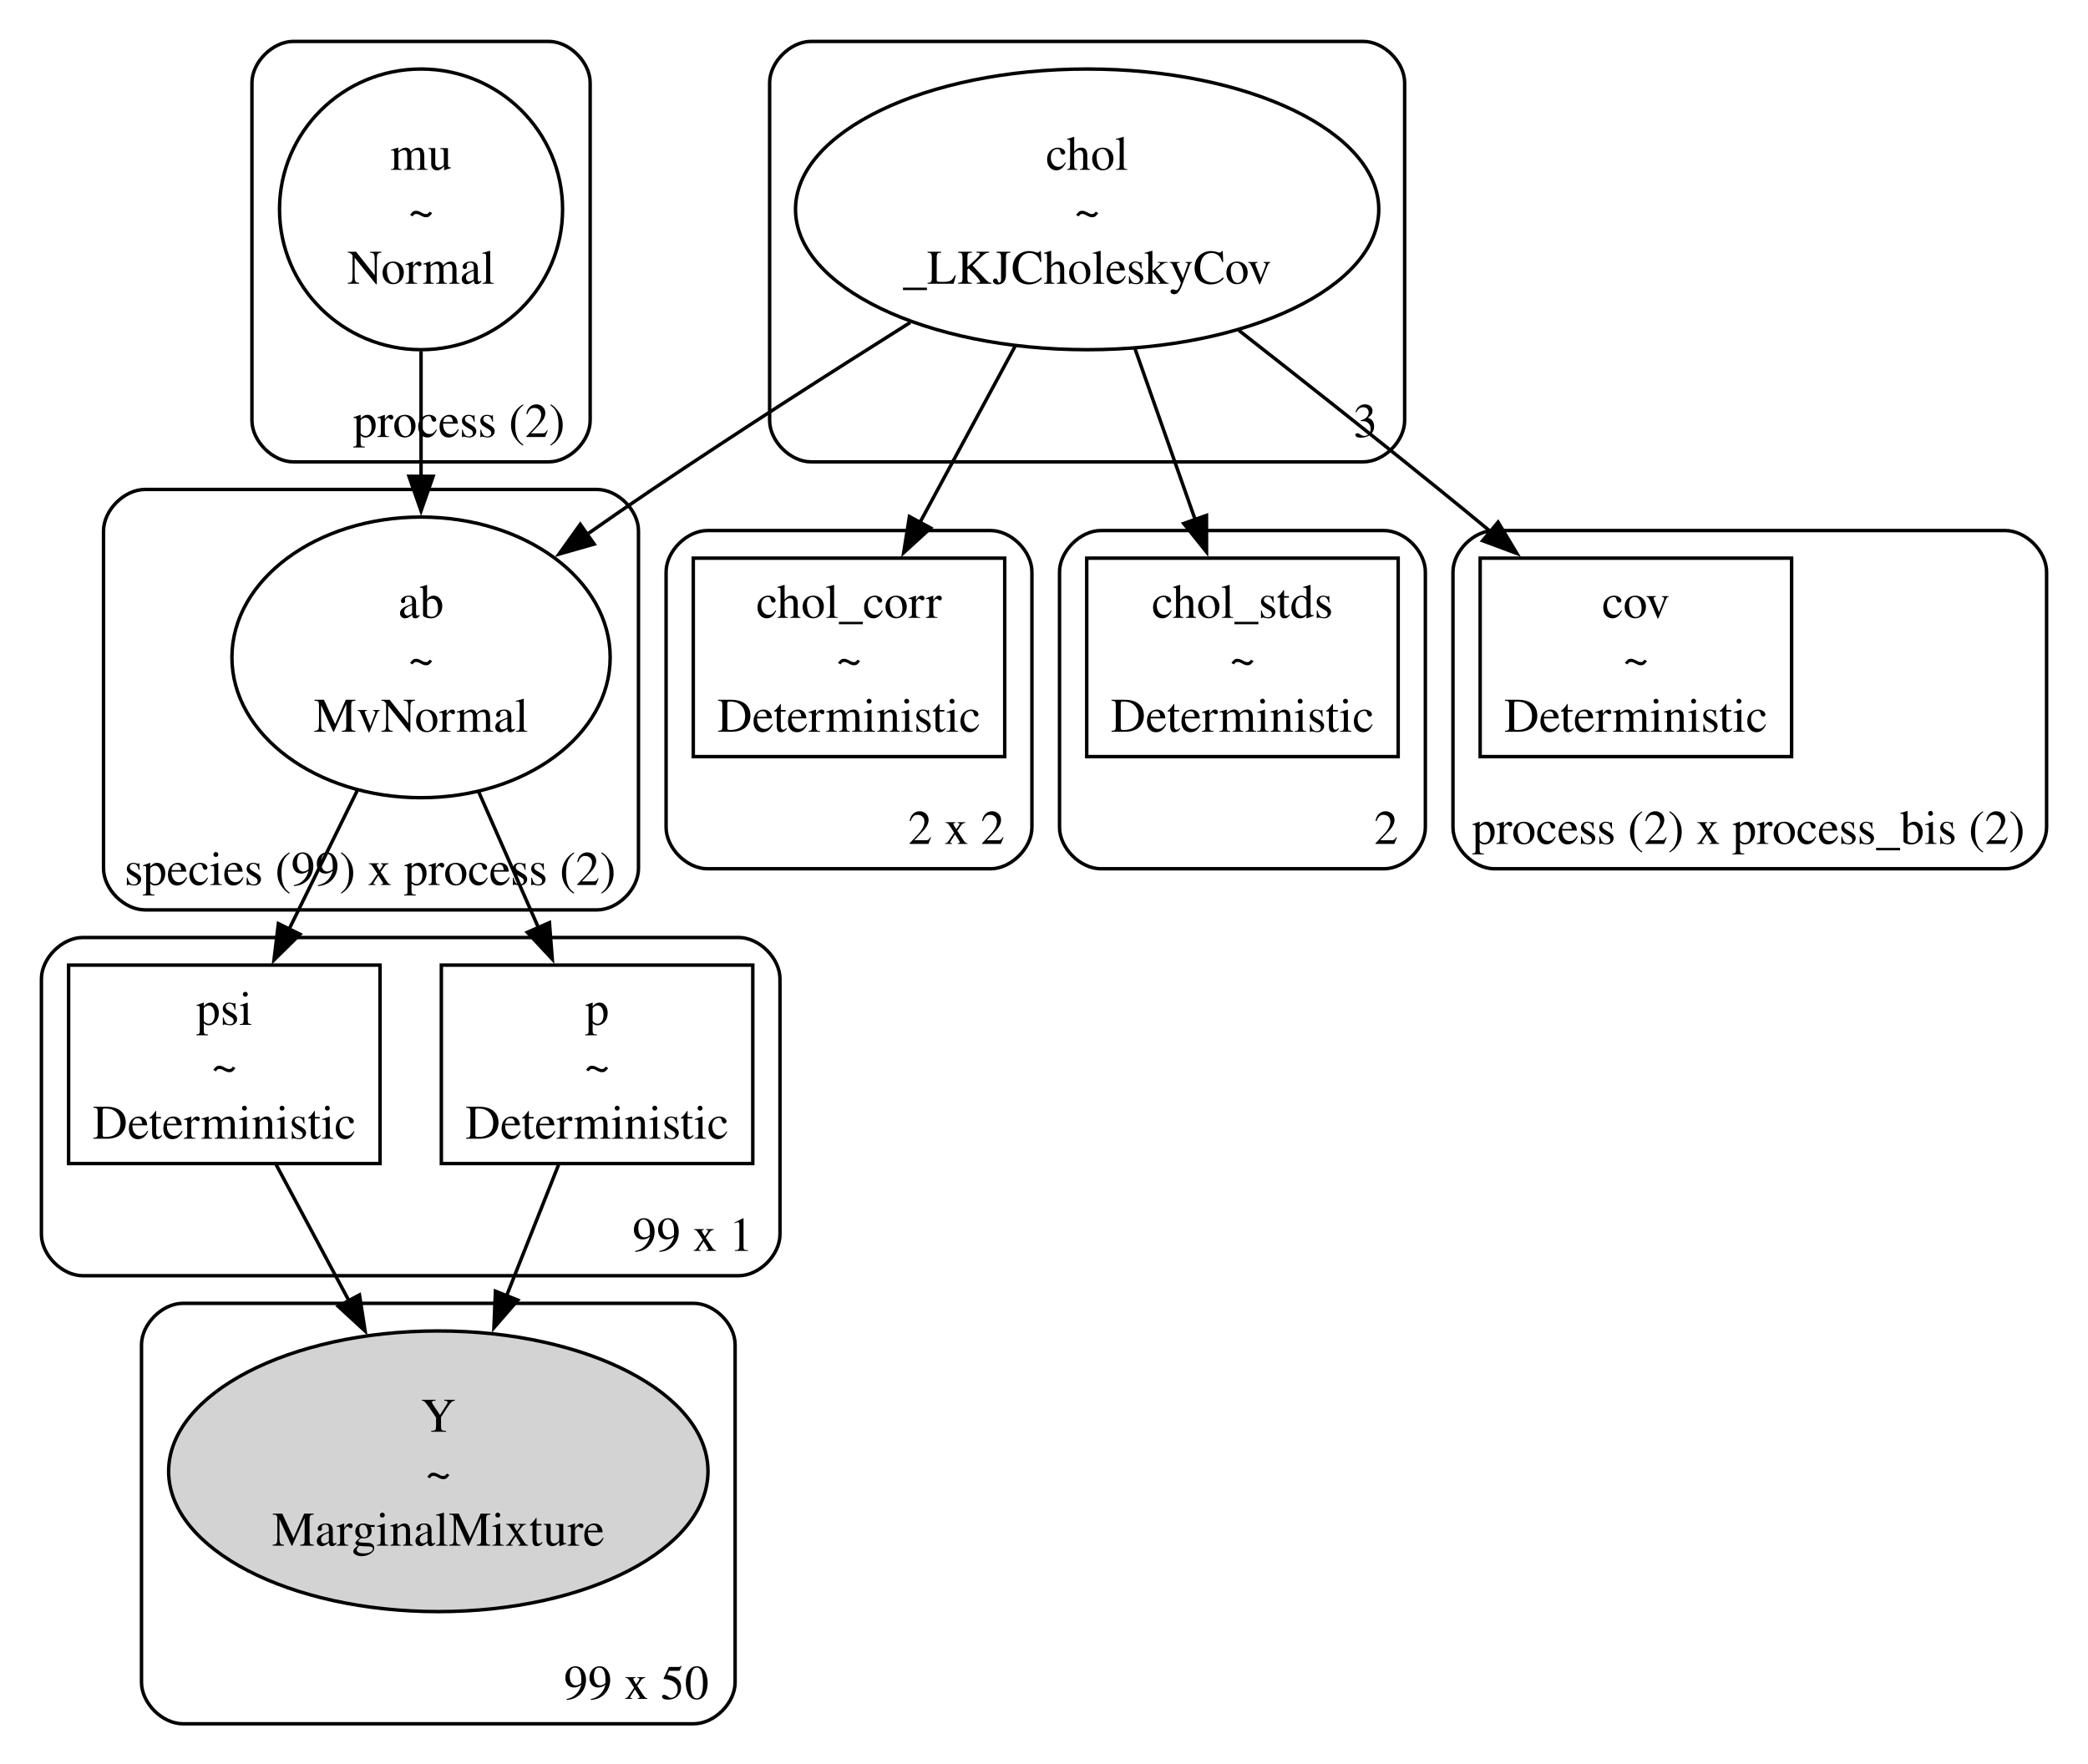
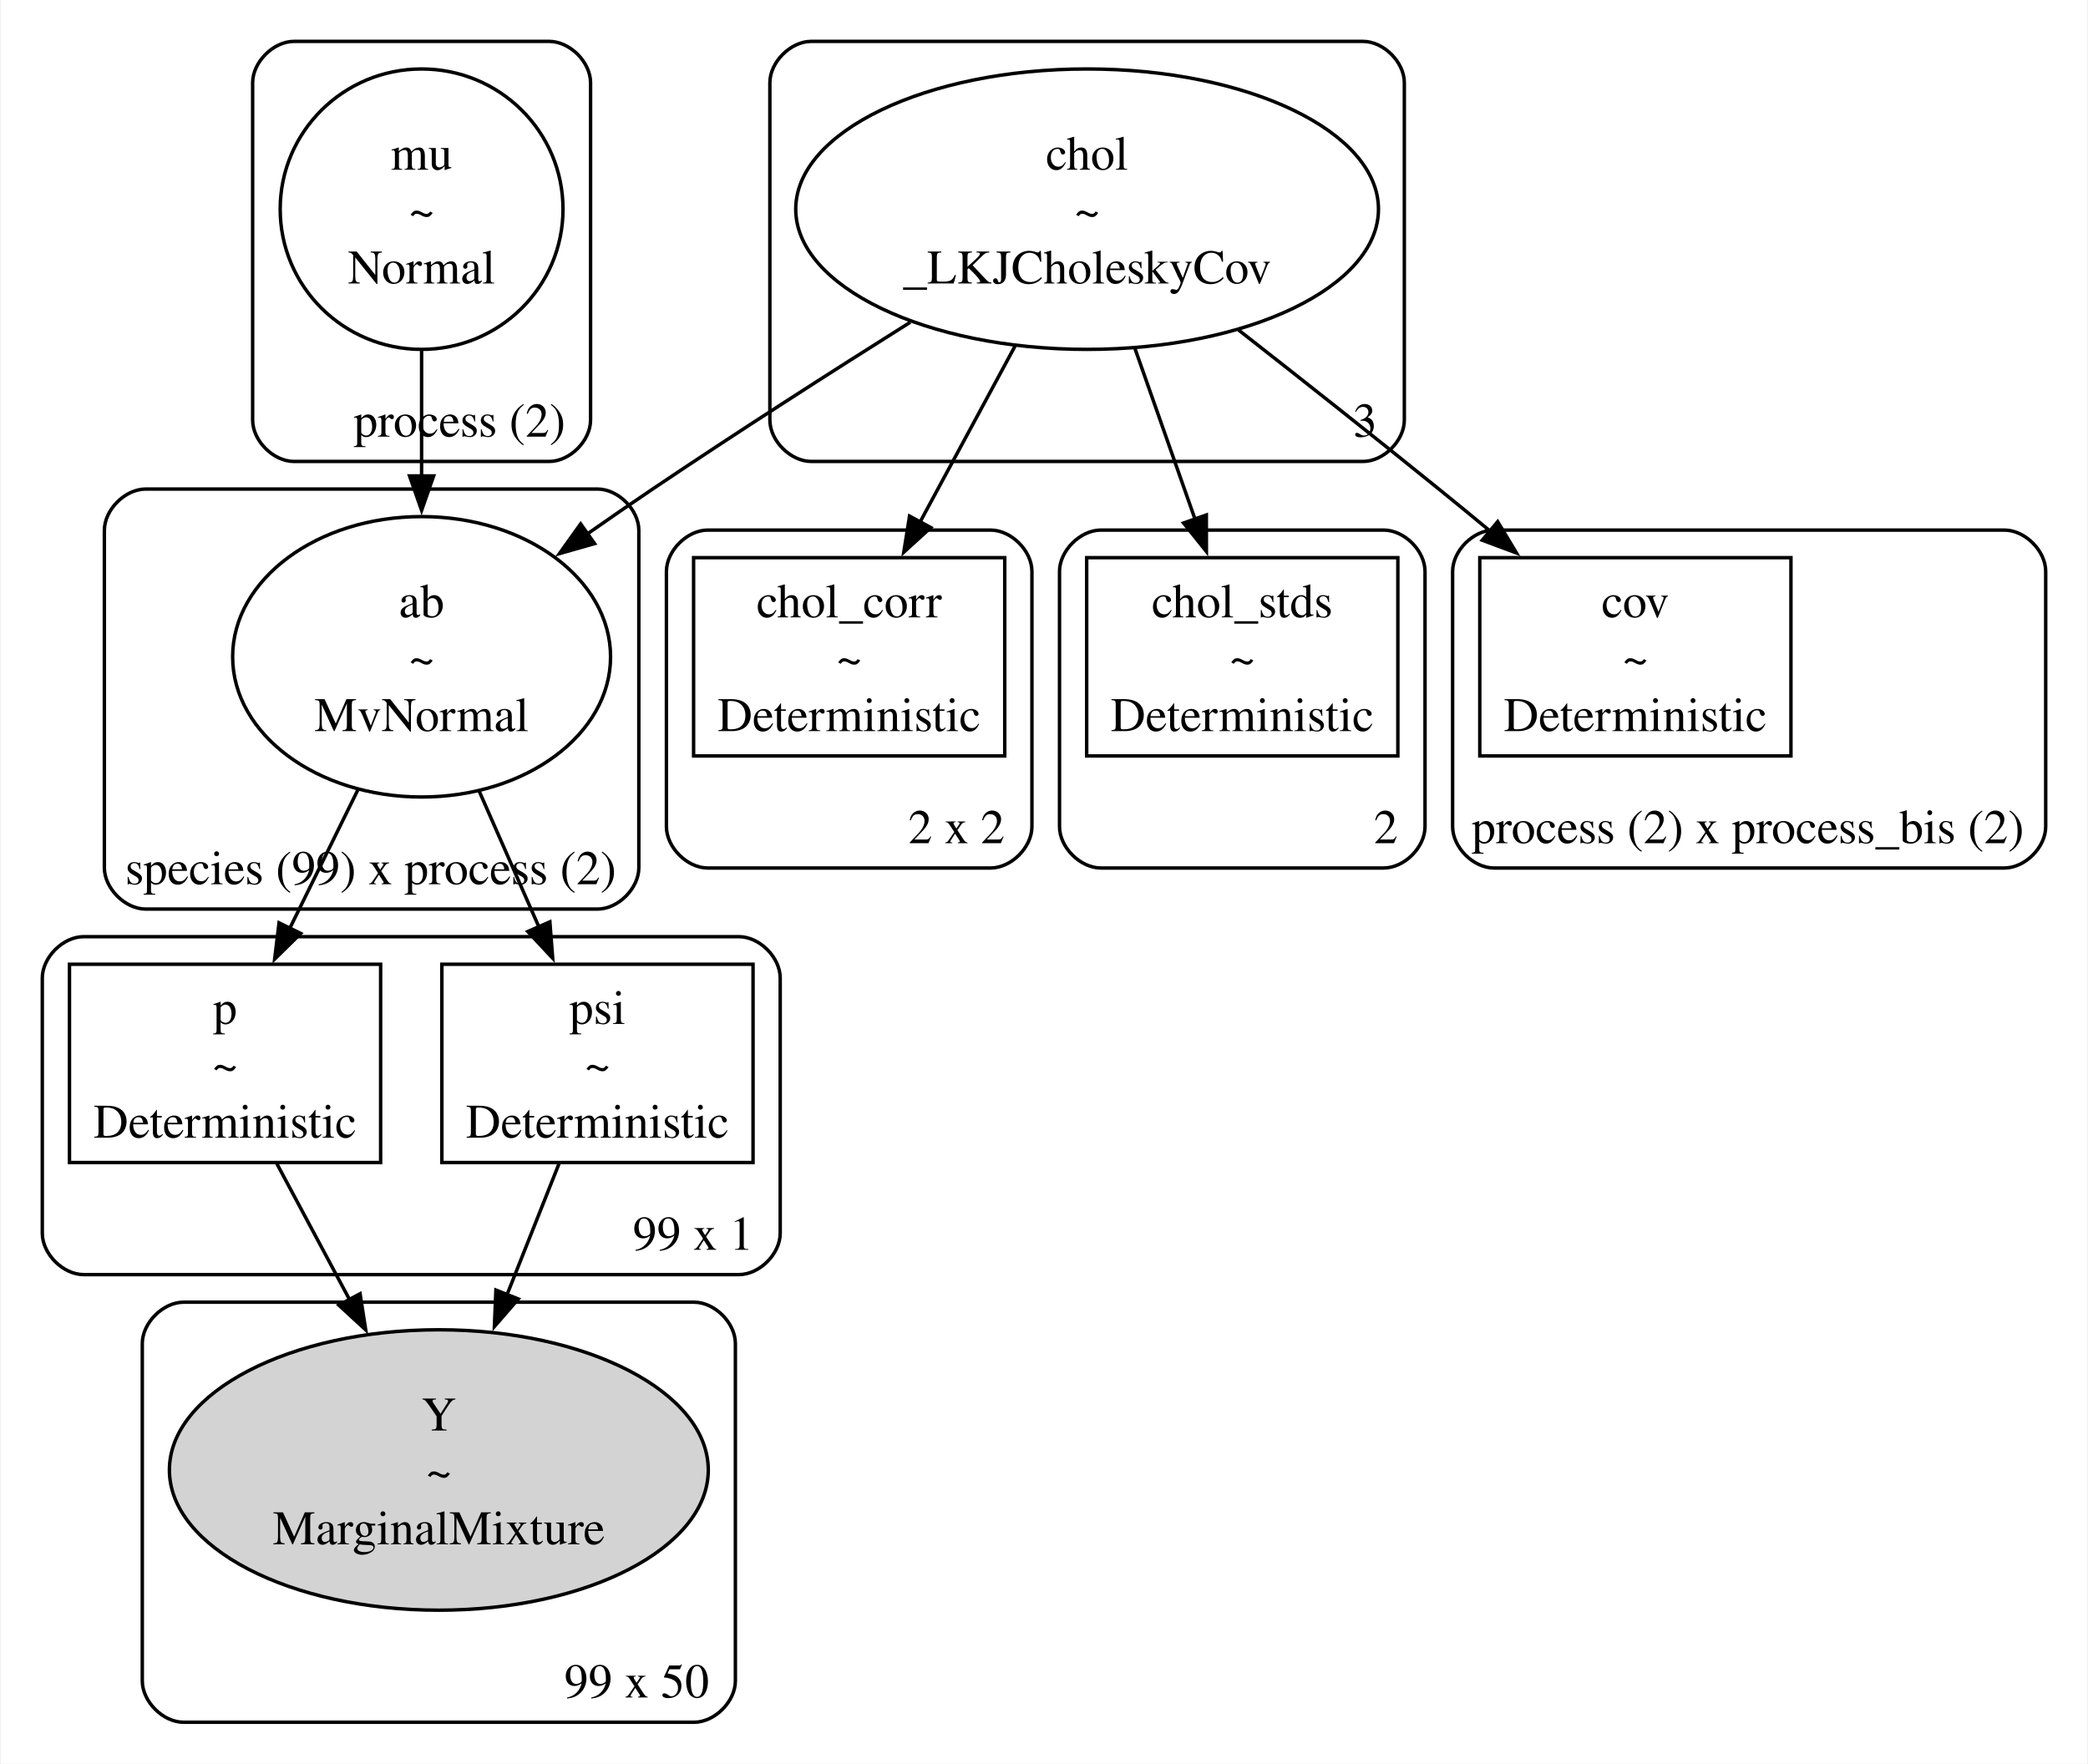
- <svg xmlns="http://www.w3.org/2000/svg" width="605pt" height="511pt" viewBox="0.00 0.00 605.00 511.00">
+ <svg xmlns="http://www.w3.org/2000/svg" width="605pt" height="511pt" viewBox="0.00 0.00 605.00 511.45">
  <g id="graph0" class="graph" transform="scale(1 1) rotate(0) translate(4 507.45)">
    <polygon fill="white" stroke="none" points="-4,4 -4,-507.45 601,-507.45 601,4 -4,4" />
    <g id="clust1" class="cluster">
      <path fill="none" stroke="black" d="M81,-373.63C81,-373.63 155,-373.63 155,-373.63 161,-373.63 167,-379.63 167,-385.63 167,-385.63 167,-483.45 167,-483.45 167,-489.45 161,-495.45 155,-495.45 155,-495.45 81,-495.45 81,-495.45 75,-495.45 69,-489.45 69,-483.45 69,-483.45 69,-385.63 69,-385.63 69,-379.63 75,-373.63 81,-373.63" />
-       <text xml:space="preserve" text-anchor="middle" x="129" y="-380.83" font-family="Times,serif" font-size="14.00">process (2)</text>
+       <text text-anchor="middle" x="129" y="-380.83" font-family="Times,serif" font-size="14.00">process (2)</text>
    </g>
    <g id="clust2" class="cluster">
      <path fill="none" stroke="black" d="M231,-373.63C231,-373.63 391,-373.63 391,-373.63 397,-373.63 403,-379.63 403,-385.63 403,-385.63 403,-483.45 403,-483.45 403,-489.45 397,-495.45 391,-495.45 391,-495.45 231,-495.45 231,-495.45 225,-495.45 219,-489.45 219,-483.45 219,-483.45 219,-385.63 219,-385.63 219,-379.63 225,-373.63 231,-373.63" />
-       <text xml:space="preserve" text-anchor="middle" x="391.62" y="-380.83" font-family="Times,serif" font-size="14.00">3</text>
+       <text text-anchor="middle" x="391.62" y="-380.83" font-family="Times,serif" font-size="14.00">3</text>
    </g>
    <g id="clust3" class="cluster">
      <path fill="none" stroke="black" d="M201,-255.73C201,-255.73 283,-255.73 283,-255.73 289,-255.73 295,-261.73 295,-267.73 295,-267.73 295,-341.73 295,-341.73 295,-347.73 289,-353.73 283,-353.73 283,-353.73 201,-353.73 201,-353.73 195,-353.73 189,-347.73 189,-341.73 189,-341.73 189,-267.73 189,-267.73 189,-261.73 195,-255.73 201,-255.73" />
-       <text xml:space="preserve" text-anchor="middle" x="273.12" y="-262.93" font-family="Times,serif" font-size="14.00">2 x 2</text>
+       <text text-anchor="middle" x="273.12" y="-262.93" font-family="Times,serif" font-size="14.00">2 x 2</text>
    </g>
    <g id="clust4" class="cluster">
      <path fill="none" stroke="black" d="M315,-255.73C315,-255.73 397,-255.73 397,-255.73 403,-255.73 409,-261.73 409,-267.73 409,-267.73 409,-341.73 409,-341.73 409,-347.73 403,-353.73 397,-353.73 397,-353.73 315,-353.73 315,-353.73 309,-353.73 303,-347.73 303,-341.73 303,-341.73 303,-267.73 303,-267.73 303,-261.73 309,-255.73 315,-255.73" />
-       <text xml:space="preserve" text-anchor="middle" x="397.62" y="-262.93" font-family="Times,serif" font-size="14.00">2</text>
+       <text text-anchor="middle" x="397.62" y="-262.93" font-family="Times,serif" font-size="14.00">2</text>
    </g>
    <g id="clust5" class="cluster">
      <path fill="none" stroke="black" d="M429,-255.73C429,-255.73 577,-255.73 577,-255.73 583,-255.73 589,-261.73 589,-267.73 589,-267.73 589,-341.73 589,-341.73 589,-347.73 583,-353.73 577,-353.73 577,-353.73 429,-353.73 429,-353.73 423,-353.73 417,-347.73 417,-341.73 417,-341.73 417,-267.73 417,-267.73 417,-261.73 423,-255.73 429,-255.73" />
-       <text xml:space="preserve" text-anchor="middle" x="502.62" y="-262.93" font-family="Times,serif" font-size="14.00">process (2) x process_bis (2)</text>
+       <text text-anchor="middle" x="502.62" y="-262.93" font-family="Times,serif" font-size="14.00">process (2) x process_bis (2)</text>
    </g>
    <g id="clust6" class="cluster">
      <path fill="none" stroke="black" d="M38,-243.82C38,-243.82 169,-243.82 169,-243.82 175,-243.82 181,-249.82 181,-255.82 181,-255.82 181,-353.63 181,-353.63 181,-359.63 175,-365.63 169,-365.63 169,-365.63 38,-365.63 38,-365.63 32,-365.63 26,-359.63 26,-353.63 26,-353.63 26,-255.82 26,-255.82 26,-249.82 32,-243.82 38,-243.82" />
-       <text xml:space="preserve" text-anchor="middle" x="103.25" y="-251.02" font-family="Times,serif" font-size="14.00">species (99) x process (2)</text>
+       <text text-anchor="middle" x="103.25" y="-251.02" font-family="Times,serif" font-size="14.00">species (99) x process (2)</text>
    </g>
    <g id="clust7" class="cluster">
      <path fill="none" stroke="black" d="M20,-137.82C20,-137.82 210,-137.82 210,-137.82 216,-137.82 222,-143.82 222,-149.82 222,-149.82 222,-223.82 222,-223.82 222,-229.82 216,-235.82 210,-235.82 210,-235.82 20,-235.82 20,-235.82 14,-235.82 8,-229.82 8,-223.82 8,-223.82 8,-149.82 8,-149.82 8,-143.82 14,-137.82 20,-137.82" />
-       <text xml:space="preserve" text-anchor="middle" x="196.75" y="-145.02" font-family="Times,serif" font-size="14.00">99 x 1</text>
+       <text text-anchor="middle" x="196.75" y="-145.02" font-family="Times,serif" font-size="14.00">99 x 1</text>
    </g>
    <g id="clust8" class="cluster">
      <path fill="none" stroke="black" d="M49,-8C49,-8 197,-8 197,-8 203,-8 209,-14 209,-20 209,-20 209,-117.82 209,-117.82 209,-123.82 203,-129.82 197,-129.82 197,-129.82 49,-129.82 49,-129.82 43,-129.82 37,-123.82 37,-117.82 37,-117.82 37,-20 37,-20 37,-14 43,-8 49,-8" />
-       <text xml:space="preserve" text-anchor="middle" x="180.38" y="-15.2" font-family="Times,serif" font-size="14.00">99 x 50</text>
+       <text text-anchor="middle" x="180.38" y="-15.2" font-family="Times,serif" font-size="14.00">99 x 50</text>
    </g>
    <g id="node1" class="node">
      <ellipse fill="none" stroke="black" cx="118" cy="-446.79" rx="41.01" ry="40.66" />
-       <text xml:space="preserve" text-anchor="middle" x="118" y="-458.24" font-family="Times,serif" font-size="14.00">mu</text>
-       <text xml:space="preserve" text-anchor="middle" x="118" y="-441.74" font-family="Times,serif" font-size="14.00">~</text>
-       <text xml:space="preserve" text-anchor="middle" x="118" y="-425.24" font-family="Times,serif" font-size="14.00">Normal</text>
+       <text text-anchor="middle" x="118" y="-458.24" font-family="Times,serif" font-size="14.00">mu</text>
+       <text text-anchor="middle" x="118" y="-441.74" font-family="Times,serif" font-size="14.00">~</text>
+       <text text-anchor="middle" x="118" y="-425.24" font-family="Times,serif" font-size="14.00">Normal</text>
    </g>
    <g id="node6" class="node">
      <ellipse fill="none" stroke="black" cx="118" cy="-316.98" rx="54.8" ry="40.66" />
-       <text xml:space="preserve" text-anchor="middle" x="118" y="-328.43" font-family="Times,serif" font-size="14.00">ab</text>
-       <text xml:space="preserve" text-anchor="middle" x="118" y="-311.93" font-family="Times,serif" font-size="14.00">~</text>
-       <text xml:space="preserve" text-anchor="middle" x="118" y="-295.43" font-family="Times,serif" font-size="14.00">MvNormal</text>
+       <text text-anchor="middle" x="118" y="-328.43" font-family="Times,serif" font-size="14.00">ab</text>
+       <text text-anchor="middle" x="118" y="-311.93" font-family="Times,serif" font-size="14.00">~</text>
+       <text text-anchor="middle" x="118" y="-295.43" font-family="Times,serif" font-size="14.00">MvNormal</text>
    </g>
-     <g id="edge4" class="edge">
+     <g id="edge5" class="edge">
      <path fill="none" stroke="black" d="M118,-405.7C118,-394.16 118,-381.41 118,-369.29" />
      <polygon fill="black" stroke="black" points="121.5,-369.44 118,-359.44 114.5,-369.44 121.5,-369.44" />
    </g>
    <g id="node2" class="node">
      <ellipse fill="none" stroke="black" cx="311" cy="-446.79" rx="84.5" ry="40.66" />
-       <text xml:space="preserve" text-anchor="middle" x="311" y="-458.24" font-family="Times,serif" font-size="14.00">chol</text>
-       <text xml:space="preserve" text-anchor="middle" x="311" y="-441.74" font-family="Times,serif" font-size="14.00">~</text>
-       <text xml:space="preserve" text-anchor="middle" x="311" y="-425.24" font-family="Times,serif" font-size="14.00">_LKJCholeskyCov</text>
+       <text text-anchor="middle" x="311" y="-458.24" font-family="Times,serif" font-size="14.00">chol</text>
+       <text text-anchor="middle" x="311" y="-441.74" font-family="Times,serif" font-size="14.00">~</text>
+       <text text-anchor="middle" x="311" y="-425.24" font-family="Times,serif" font-size="14.00">_LKJCholeskyCov</text>
    </g>
    <g id="node3" class="node">
      <polygon fill="none" stroke="black" points="287.12,-345.73 196.88,-345.73 196.88,-288.23 287.12,-288.23 287.12,-345.73" />
-       <text xml:space="preserve" text-anchor="middle" x="242" y="-328.43" font-family="Times,serif" font-size="14.00">chol_corr</text>
-       <text xml:space="preserve" text-anchor="middle" x="242" y="-311.93" font-family="Times,serif" font-size="14.00">~</text>
-       <text xml:space="preserve" text-anchor="middle" x="242" y="-295.43" font-family="Times,serif" font-size="14.00">Deterministic</text>
+       <text text-anchor="middle" x="242" y="-328.43" font-family="Times,serif" font-size="14.00">chol_corr</text>
+       <text text-anchor="middle" x="242" y="-311.93" font-family="Times,serif" font-size="14.00">~</text>
+       <text text-anchor="middle" x="242" y="-295.43" font-family="Times,serif" font-size="14.00">Deterministic</text>
    </g>
    <g id="edge1" class="edge">
      <path fill="none" stroke="black" d="M290.11,-407.1C281.31,-390.79 271.1,-371.87 262.35,-355.68" />
      <polygon fill="black" stroke="black" points="265.67,-354.46 257.84,-347.32 259.51,-357.78 265.67,-354.46" />
    </g>
    <g id="node4" class="node">
      <polygon fill="none" stroke="black" points="401.12,-345.73 310.88,-345.73 310.88,-288.23 401.12,-288.23 401.12,-345.73" />
-       <text xml:space="preserve" text-anchor="middle" x="356" y="-328.43" font-family="Times,serif" font-size="14.00">chol_stds</text>
-       <text xml:space="preserve" text-anchor="middle" x="356" y="-311.93" font-family="Times,serif" font-size="14.00">~</text>
-       <text xml:space="preserve" text-anchor="middle" x="356" y="-295.43" font-family="Times,serif" font-size="14.00">Deterministic</text>
+       <text text-anchor="middle" x="356" y="-328.43" font-family="Times,serif" font-size="14.00">chol_stds</text>
+       <text text-anchor="middle" x="356" y="-311.93" font-family="Times,serif" font-size="14.00">~</text>
+       <text text-anchor="middle" x="356" y="-295.43" font-family="Times,serif" font-size="14.00">Deterministic</text>
    </g>
    <g id="edge2" class="edge">
      <path fill="none" stroke="black" d="M324.87,-406.4C330.45,-390.55 336.87,-372.32 342.42,-356.55" />
      <polygon fill="black" stroke="black" points="345.58,-358.11 345.6,-347.51 338.98,-355.78 345.58,-358.11" />
    </g>
    <g id="node5" class="node">
      <polygon fill="none" stroke="black" points="515.12,-345.73 424.88,-345.73 424.88,-288.23 515.12,-288.23 515.12,-345.73" />
-       <text xml:space="preserve" text-anchor="middle" x="470" y="-328.43" font-family="Times,serif" font-size="14.00">cov</text>
-       <text xml:space="preserve" text-anchor="middle" x="470" y="-311.93" font-family="Times,serif" font-size="14.00">~</text>
-       <text xml:space="preserve" text-anchor="middle" x="470" y="-295.43" font-family="Times,serif" font-size="14.00">Deterministic</text>
+       <text text-anchor="middle" x="470" y="-328.43" font-family="Times,serif" font-size="14.00">cov</text>
+       <text text-anchor="middle" x="470" y="-311.93" font-family="Times,serif" font-size="14.00">~</text>
+       <text text-anchor="middle" x="470" y="-295.43" font-family="Times,serif" font-size="14.00">Deterministic</text>
    </g>
    <g id="edge3" class="edge">
      <path fill="none" stroke="black" d="M354.91,-411.76C373,-397.61 394.1,-380.95 413,-365.63 417.94,-361.63 423.1,-357.4 428.2,-353.17" />
      <polygon fill="black" stroke="black" points="430.07,-356.17 435.52,-347.09 425.59,-350.79 430.07,-356.17" />
    </g>
-     <g id="edge5" class="edge">
+     <g id="edge4" class="edge">
      <path fill="none" stroke="black" d="M259.73,-414.01C236.7,-399.53 209.3,-381.99 185,-365.63 178.79,-361.46 172.32,-356.99 165.95,-352.53" />
      <polygon fill="black" stroke="black" points="168.16,-349.81 157.97,-346.91 164.13,-355.53 168.16,-349.81" />
    </g>
    <g id="node7" class="node">
      <polygon fill="none" stroke="black" points="106.12,-227.82 15.88,-227.82 15.88,-170.32 106.12,-170.32 106.12,-227.82" />
-       <text xml:space="preserve" text-anchor="middle" x="61" y="-210.52" font-family="Times,serif" font-size="14.00">psi</text>
-       <text xml:space="preserve" text-anchor="middle" x="61" y="-194.02" font-family="Times,serif" font-size="14.00">~</text>
-       <text xml:space="preserve" text-anchor="middle" x="61" y="-177.52" font-family="Times,serif" font-size="14.00">Deterministic</text>
+       <text text-anchor="middle" x="61" y="-210.52" font-family="Times,serif" font-size="14.00">p</text>
+       <text text-anchor="middle" x="61" y="-194.02" font-family="Times,serif" font-size="14.00">~</text>
+       <text text-anchor="middle" x="61" y="-177.52" font-family="Times,serif" font-size="14.00">Deterministic</text>
    </g>
-     <g id="edge7" class="edge">
+     <g id="edge6" class="edge">
      <path fill="none" stroke="black" d="M99.49,-278.34C93.13,-265.41 86.01,-250.93 79.64,-237.97" />
      <polygon fill="black" stroke="black" points="82.94,-236.75 75.39,-229.32 76.66,-239.84 82.94,-236.75" />
    </g>
    <g id="node8" class="node">
      <polygon fill="none" stroke="black" points="214.12,-227.82 123.88,-227.82 123.88,-170.32 214.12,-170.32 214.12,-227.82" />
-       <text xml:space="preserve" text-anchor="middle" x="169" y="-210.52" font-family="Times,serif" font-size="14.00">p</text>
-       <text xml:space="preserve" text-anchor="middle" x="169" y="-194.02" font-family="Times,serif" font-size="14.00">~</text>
-       <text xml:space="preserve" text-anchor="middle" x="169" y="-177.52" font-family="Times,serif" font-size="14.00">Deterministic</text>
+       <text text-anchor="middle" x="169" y="-210.52" font-family="Times,serif" font-size="14.00">psi</text>
+       <text text-anchor="middle" x="169" y="-194.02" font-family="Times,serif" font-size="14.00">~</text>
+       <text text-anchor="middle" x="169" y="-177.52" font-family="Times,serif" font-size="14.00">Deterministic</text>
    </g>
-     <g id="edge6" class="edge">
+     <g id="edge7" class="edge">
      <path fill="none" stroke="black" d="M134.7,-278.02C140.28,-265.33 146.51,-251.19 152.1,-238.46" />
      <polygon fill="black" stroke="black" points="155.2,-240.12 156.02,-229.56 148.79,-237.31 155.2,-240.12" />
    </g>
    <g id="node9" class="node">
      <ellipse fill="lightgrey" stroke="black" cx="123" cy="-81.16" rx="78.14" ry="40.66" />
-       <text xml:space="preserve" text-anchor="middle" x="123" y="-92.61" font-family="Times,serif" font-size="14.00">Y</text>
-       <text xml:space="preserve" text-anchor="middle" x="123" y="-76.11" font-family="Times,serif" font-size="14.00">~</text>
-       <text xml:space="preserve" text-anchor="middle" x="123" y="-59.61" font-family="Times,serif" font-size="14.00">MarginalMixture</text>
+       <text text-anchor="middle" x="123" y="-92.61" font-family="Times,serif" font-size="14.00">Y</text>
+       <text text-anchor="middle" x="123" y="-76.11" font-family="Times,serif" font-size="14.00">~</text>
+       <text text-anchor="middle" x="123" y="-59.61" font-family="Times,serif" font-size="14.00">MarginalMixture</text>
    </g>
    <g id="edge8" class="edge">
      <path fill="none" stroke="black" d="M76.01,-170.01C82.35,-158.16 89.92,-144.01 97.11,-130.56" />
      <polygon fill="black" stroke="black" points="100.16,-132.27 101.79,-121.8 93.99,-128.97 100.16,-132.27" />
    </g>
    <g id="edge9" class="edge">
      <path fill="none" stroke="black" d="M157.86,-170.01C153.29,-158.48 147.86,-144.79 142.65,-131.68" />
      <polygon fill="black" stroke="black" points="146.05,-130.75 139.11,-122.75 139.55,-133.34 146.05,-130.75" />
    </g>
  </g>
</svg>
